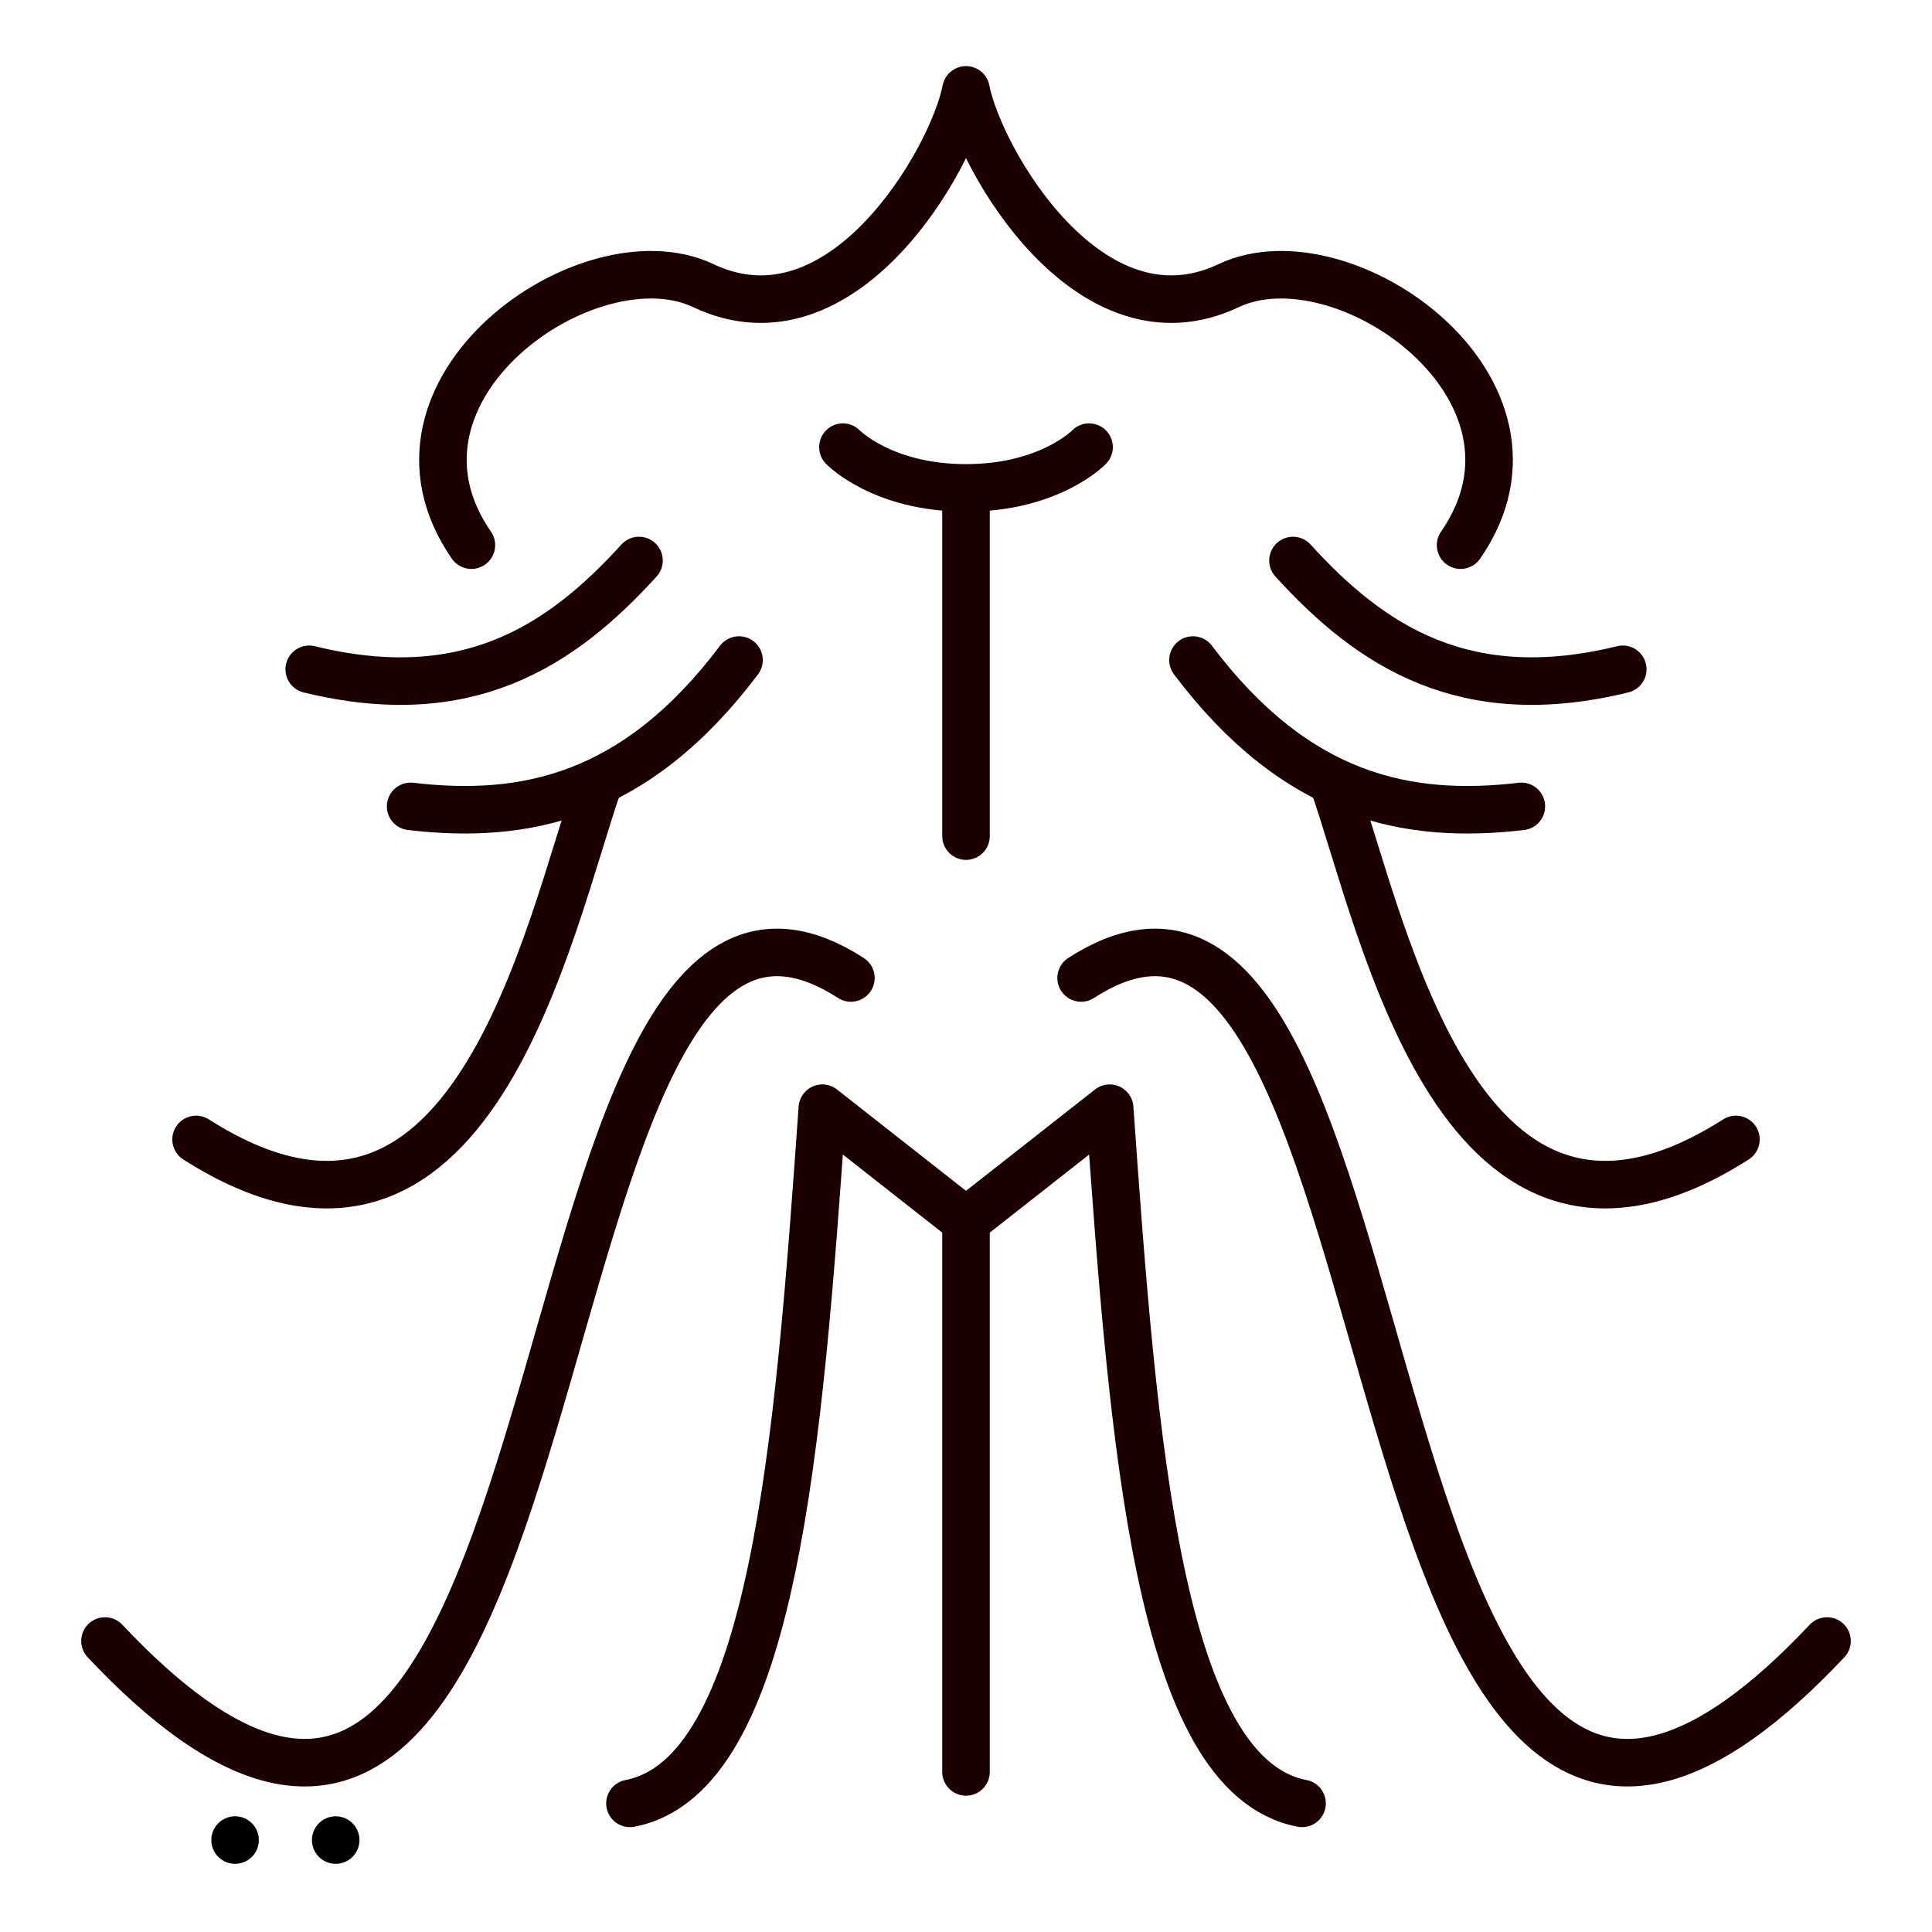
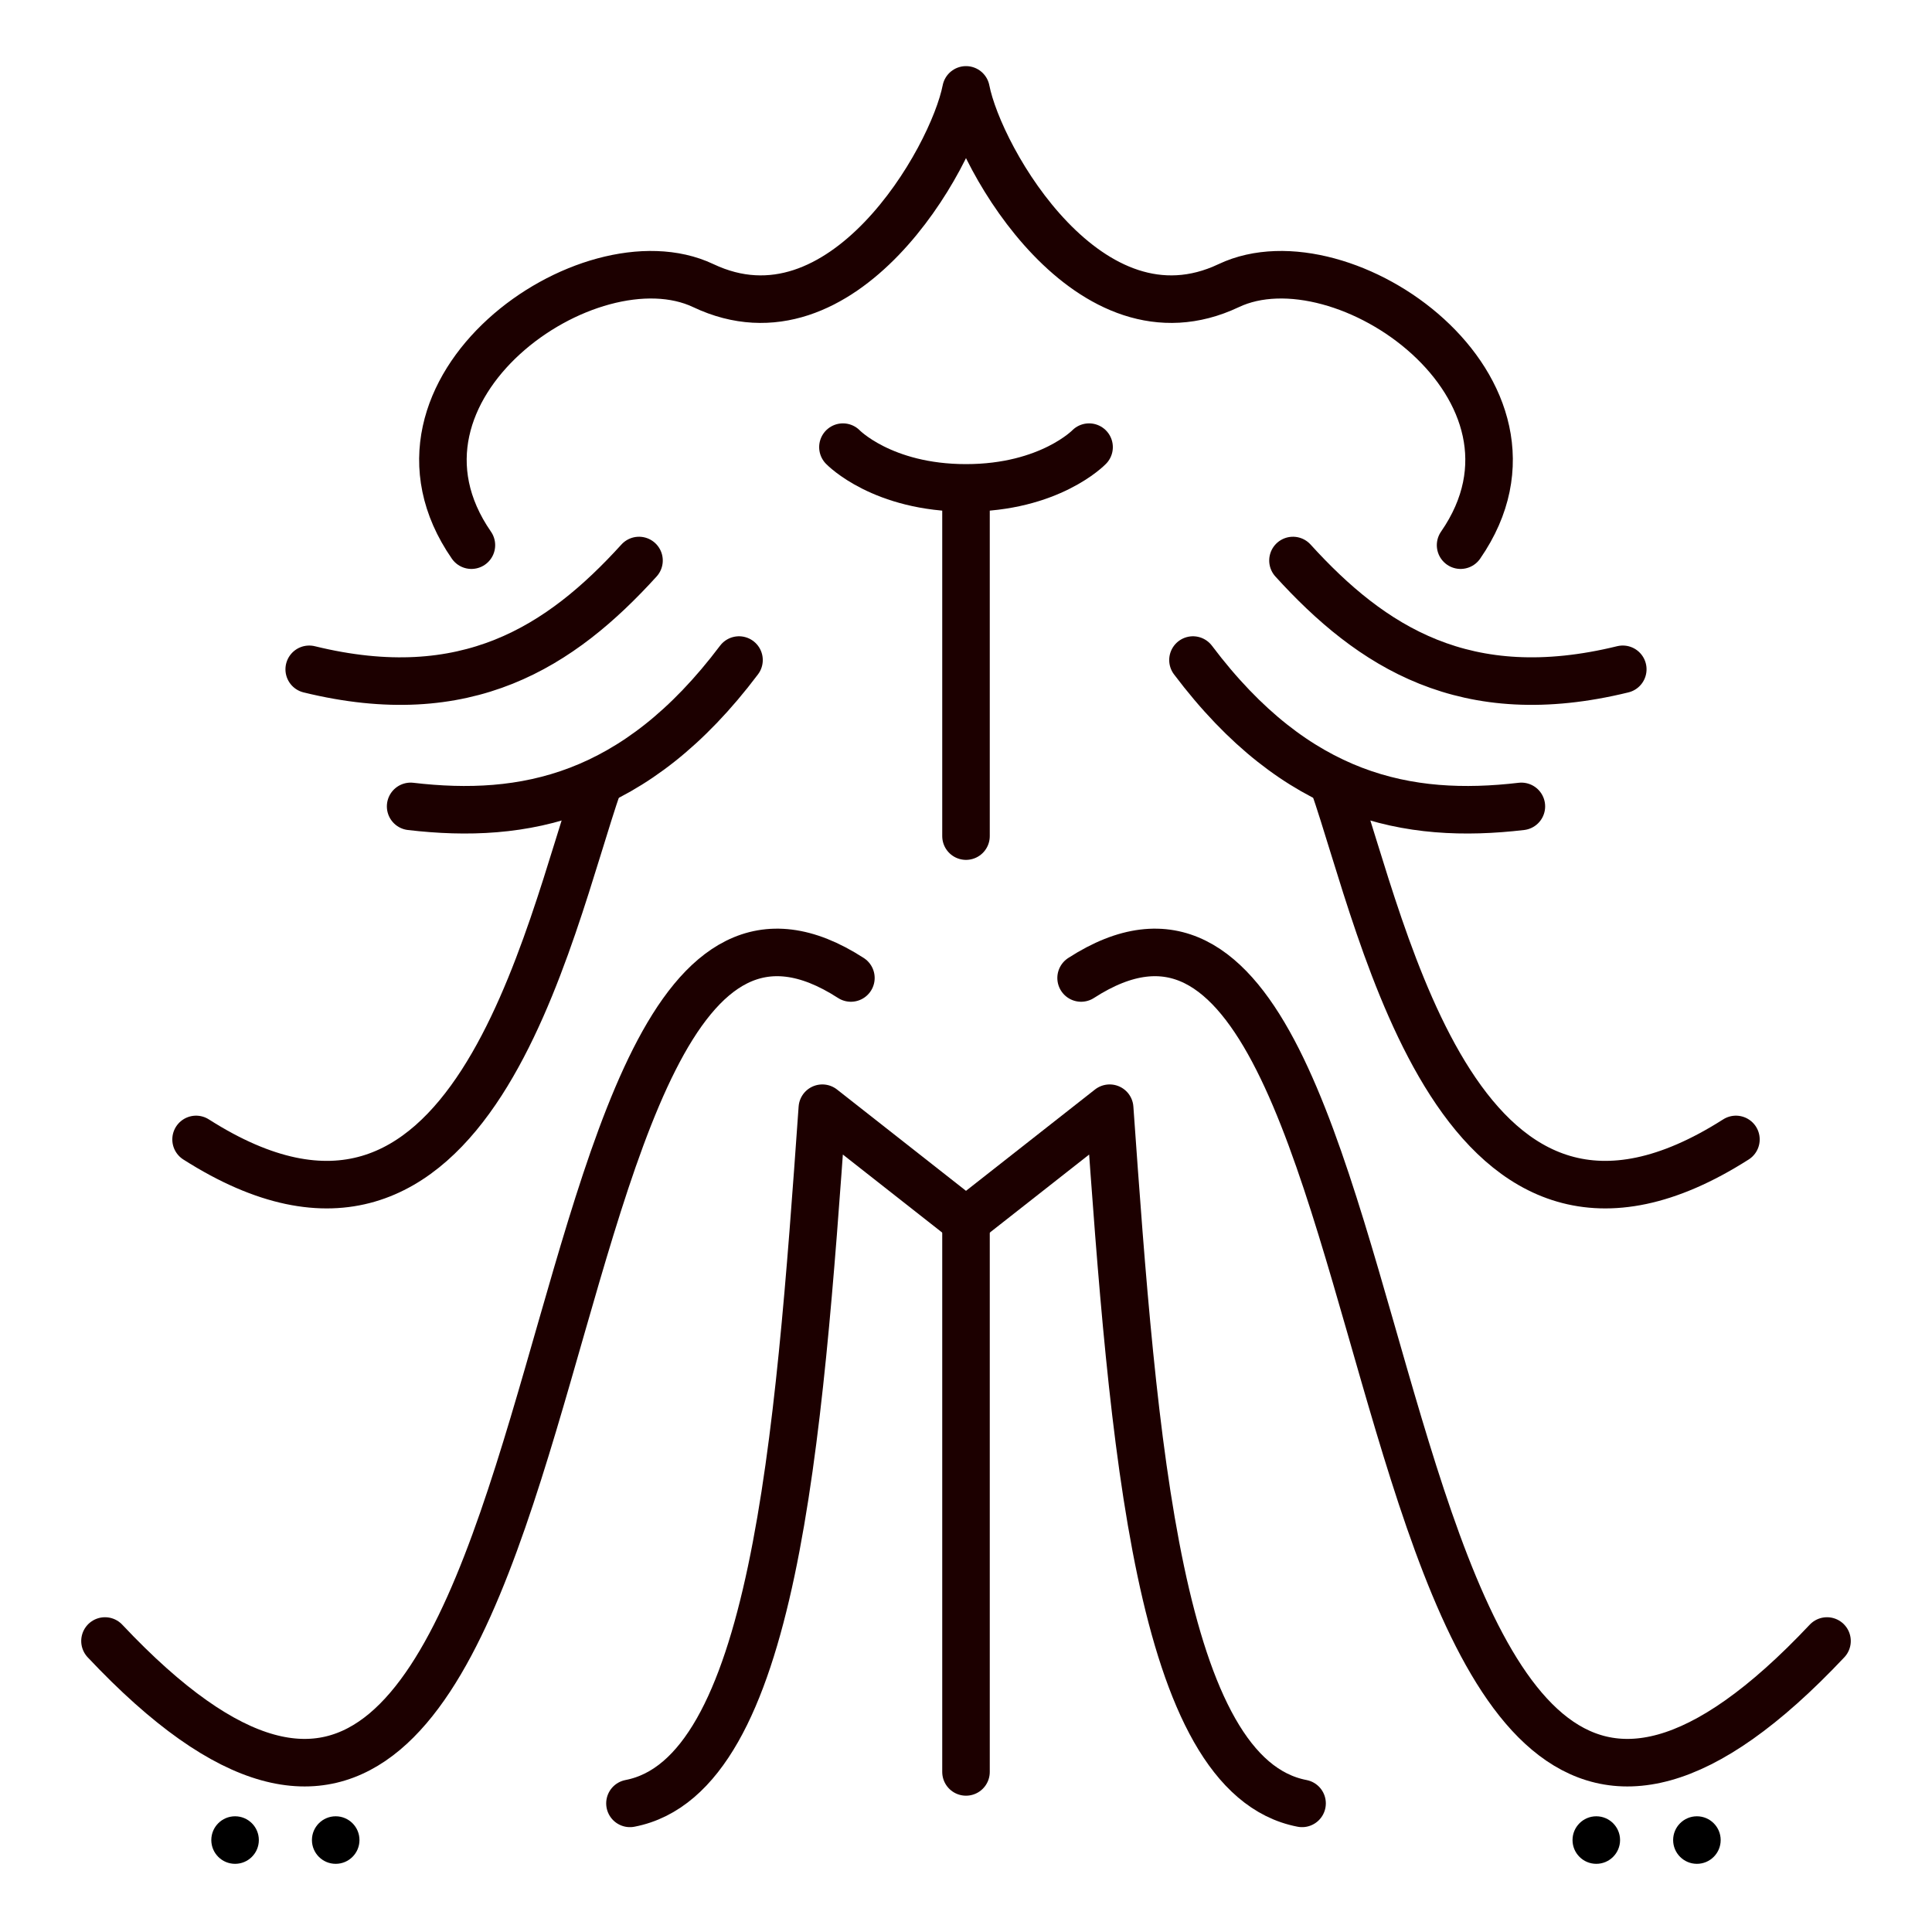
<svg xmlns="http://www.w3.org/2000/svg" width="4in" height="4in" viewBox="0 0 101.6 101.6" version="1.1" id="svg5">
  <defs id="defs2">
    </defs>
  <g id="layer2">
    <path style="fill:none;stroke:#1c0000;stroke-width:2.5;stroke-linecap:round;stroke-linejoin:round" d="M 50.527,4.727 C 49.813,8.386 44.014,18.481 36.713,15.021 30.692,12.168 18.841,20.469 24.517,28.669 M 50.527,4.727 c 0.713,3.659 6.512,13.754 13.814,10.294 6.02,-2.853 17.871,5.448 12.195,13.648" id="path1" transform="translate(0.27326)" />
    <path style="fill:none;stroke:#1c0000;stroke-width:2.5;stroke-linecap:round;stroke-linejoin:round" d="m 15.955,28.344 c 8.028,2.853 13.279,0.153 17.832,-3.942 M 84.68,35.315 C 76.243,36.498 71.641,32.799 68.002,27.873" id="path2" transform="rotate(-5.792364,83.84404,28.7452)" />
    <g id="g9" transform="translate(3.01115,3.738507)">
      <path style="fill:none;stroke:#1c0000;stroke-width:2.5;stroke-linecap:round;stroke-linejoin:round" d="M 18.583,38.668 C 24.544,39.367 30.389,38.227 35.852,30.972 M 76.995,38.668 C 71.034,39.367 65.189,38.227 59.725,30.972" id="path3" />
      <path style="fill:none;stroke:#1c0000;stroke-width:2.5;stroke-linecap:round;stroke-linejoin:round" d="M 28.473,37.441 C 25.765,45.228 21.818,65.437 7.3,56.182 M 67.104,37.441 c 2.708,7.786 6.655,27.996 21.174,18.741" id="path4" />
    </g>
    <path style="fill:none;stroke:#1c0000;stroke-width:2.5;stroke-linecap:round;stroke-linejoin:round" d="m 44.328,23.514 c 0,0 2.06,2.143 6.472,2.143 4.412,0 6.472,-2.143 6.472,-2.143" id="path5" />
    <path style="fill:none;stroke:#1c0000;stroke-width:2.5;stroke-linecap:round;stroke-linejoin:round" d="M 50.8,26.383 V 43.969" id="path6" />
    <path style="fill:none;stroke:#1c0000;stroke-width:2.5;stroke-linecap:round;stroke-linejoin:round" d="M 44.747,51.43 C 25.895,39.255 32.141,114.573 5.521,86.297 M 56.853,51.43 C 75.705,39.255 69.459,114.573 96.079,86.297" id="path7" />
    <path style="fill:none;stroke:#1c0000;stroke-width:2.5;stroke-linecap:round;stroke-linejoin:round" d="M 33.128,94.836 C 40.7,93.383 41.998,75.895 43.245,58.278 L 50.8,64.213 58.355,58.278 c 1.247,17.617 2.545,35.105 10.118,36.558" id="path8" />
    <g id="g12">
-       <circle style="fill:#000000;fill-opacity:1;stroke:none;stroke-width:1.188;stroke-linecap:round;stroke-linejoin:round;stop-color:#000000" id="path4106" cx="12.362" cy="96.765" r="1.25" d="m 13.612,96.765 c 0,0.69 -0.56,1.25 -1.25,1.25 -0.69,0 -1.25,-0.56 -1.25,-1.25 0,-0.69 0.56,-1.25 1.25,-1.25 0.69,0 1.25,0.56 1.25,1.25 z m 74.375,0 c 0,0.69 0.56,1.25 1.25,1.25 0.69,0 1.25,-0.56 1.25,-1.25 0,-0.69 -0.56,-1.25 -1.25,-1.25 -0.69,0 -1.25,0.56 -1.25,1.25 z" />
-       <circle style="fill:#000000;fill-opacity:1;stroke:none;stroke-width:1.188;stroke-linecap:round;stroke-linejoin:round;stop-color:#000000" id="path4106-3" cx="17.654" cy="96.765" r="1.25" d="m 18.904,96.765 c 0,0.69 -0.56,1.25 -1.25,1.25 -0.69,0 -1.25,-0.56 -1.25,-1.25 0,-0.69 0.56,-1.25 1.25,-1.25 0.69,0 1.25,0.56 1.25,1.25 z m 63.792,0 c 0,0.69 0.56,1.25 1.25,1.25 0.69,0 1.25,-0.56 1.25,-1.25 0,-0.69 -0.56,-1.25 -1.25,-1.25 -0.69,0 -1.25,0.56 -1.25,1.25 z" />
+       <path id="path4106" d="m 13.612,96.765 c 0,0.69 -0.56,1.25 -1.25,1.25 -0.69,0 -1.25,-0.56 -1.25,-1.25 0,-0.69 0.56,-1.25 1.25,-1.25 0.69,0 1.25,0.56 1.25,1.25 z m 74.375,0 c 0,0.69 0.56,1.25 1.25,1.25 0.69,0 1.25,-0.56 1.25,-1.25 0,-0.69 -0.56,-1.25 -1.25,-1.25 -0.69,0 -1.25,0.56 -1.25,1.25 z" style="fill:#000000;fill-opacity:1;stroke:none;stroke-width:1.188;stroke-linecap:round;stroke-linejoin:round;stop-color:#000000" />
+       <path id="path4106-3" d="m 18.904,96.765 c 0,0.69 -0.56,1.25 -1.25,1.25 -0.69,0 -1.25,-0.56 -1.25,-1.25 0,-0.69 0.56,-1.25 1.25,-1.25 0.69,0 1.25,0.56 1.25,1.25 z m 63.792,0 c 0,0.69 0.56,1.25 1.25,1.25 0.69,0 1.25,-0.56 1.25,-1.25 0,-0.69 -0.56,-1.25 -1.25,-1.25 -0.69,0 -1.25,0.56 -1.25,1.25 z" style="fill:#000000;fill-opacity:1;stroke:none;stroke-width:1.188;stroke-linecap:round;stroke-linejoin:round;stop-color:#000000" />
    </g>
    <path style="fill:none;stroke:#1c0000;stroke-width:2.5;stroke-linecap:round;stroke-linejoin:round" d="M 50.8,64.016 V 93.182" id="path13" />
  </g>
</svg>
